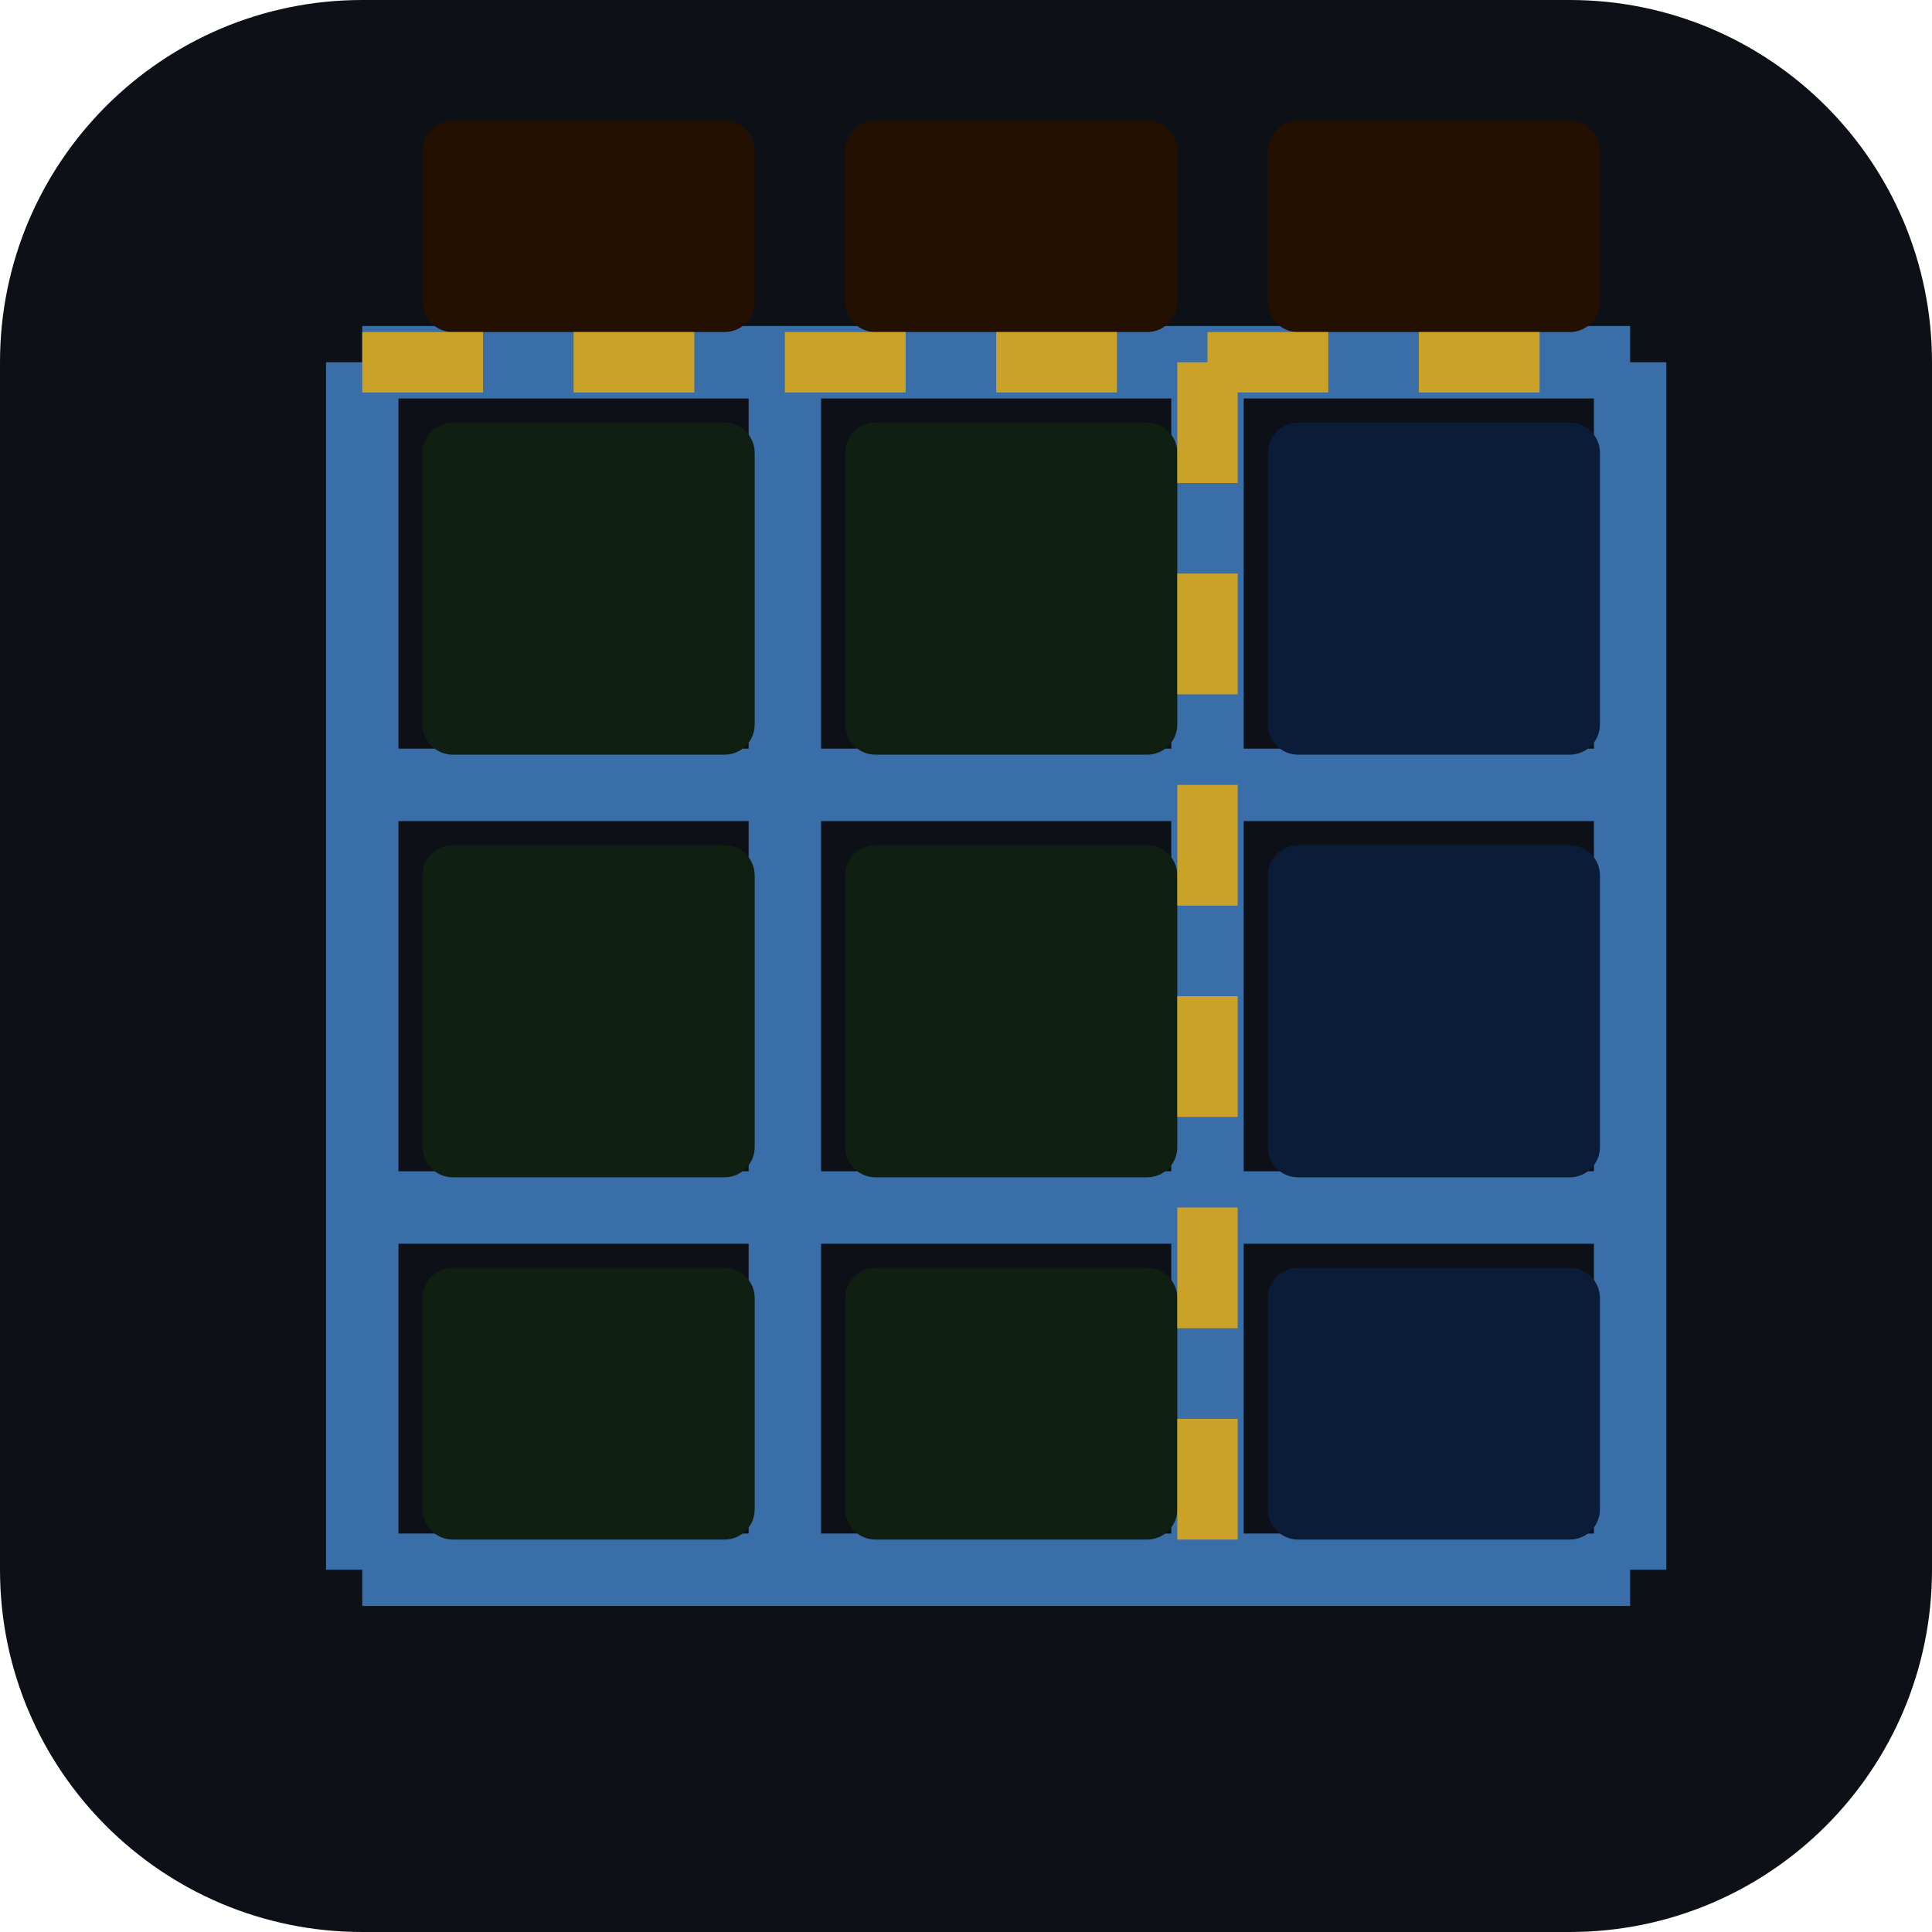
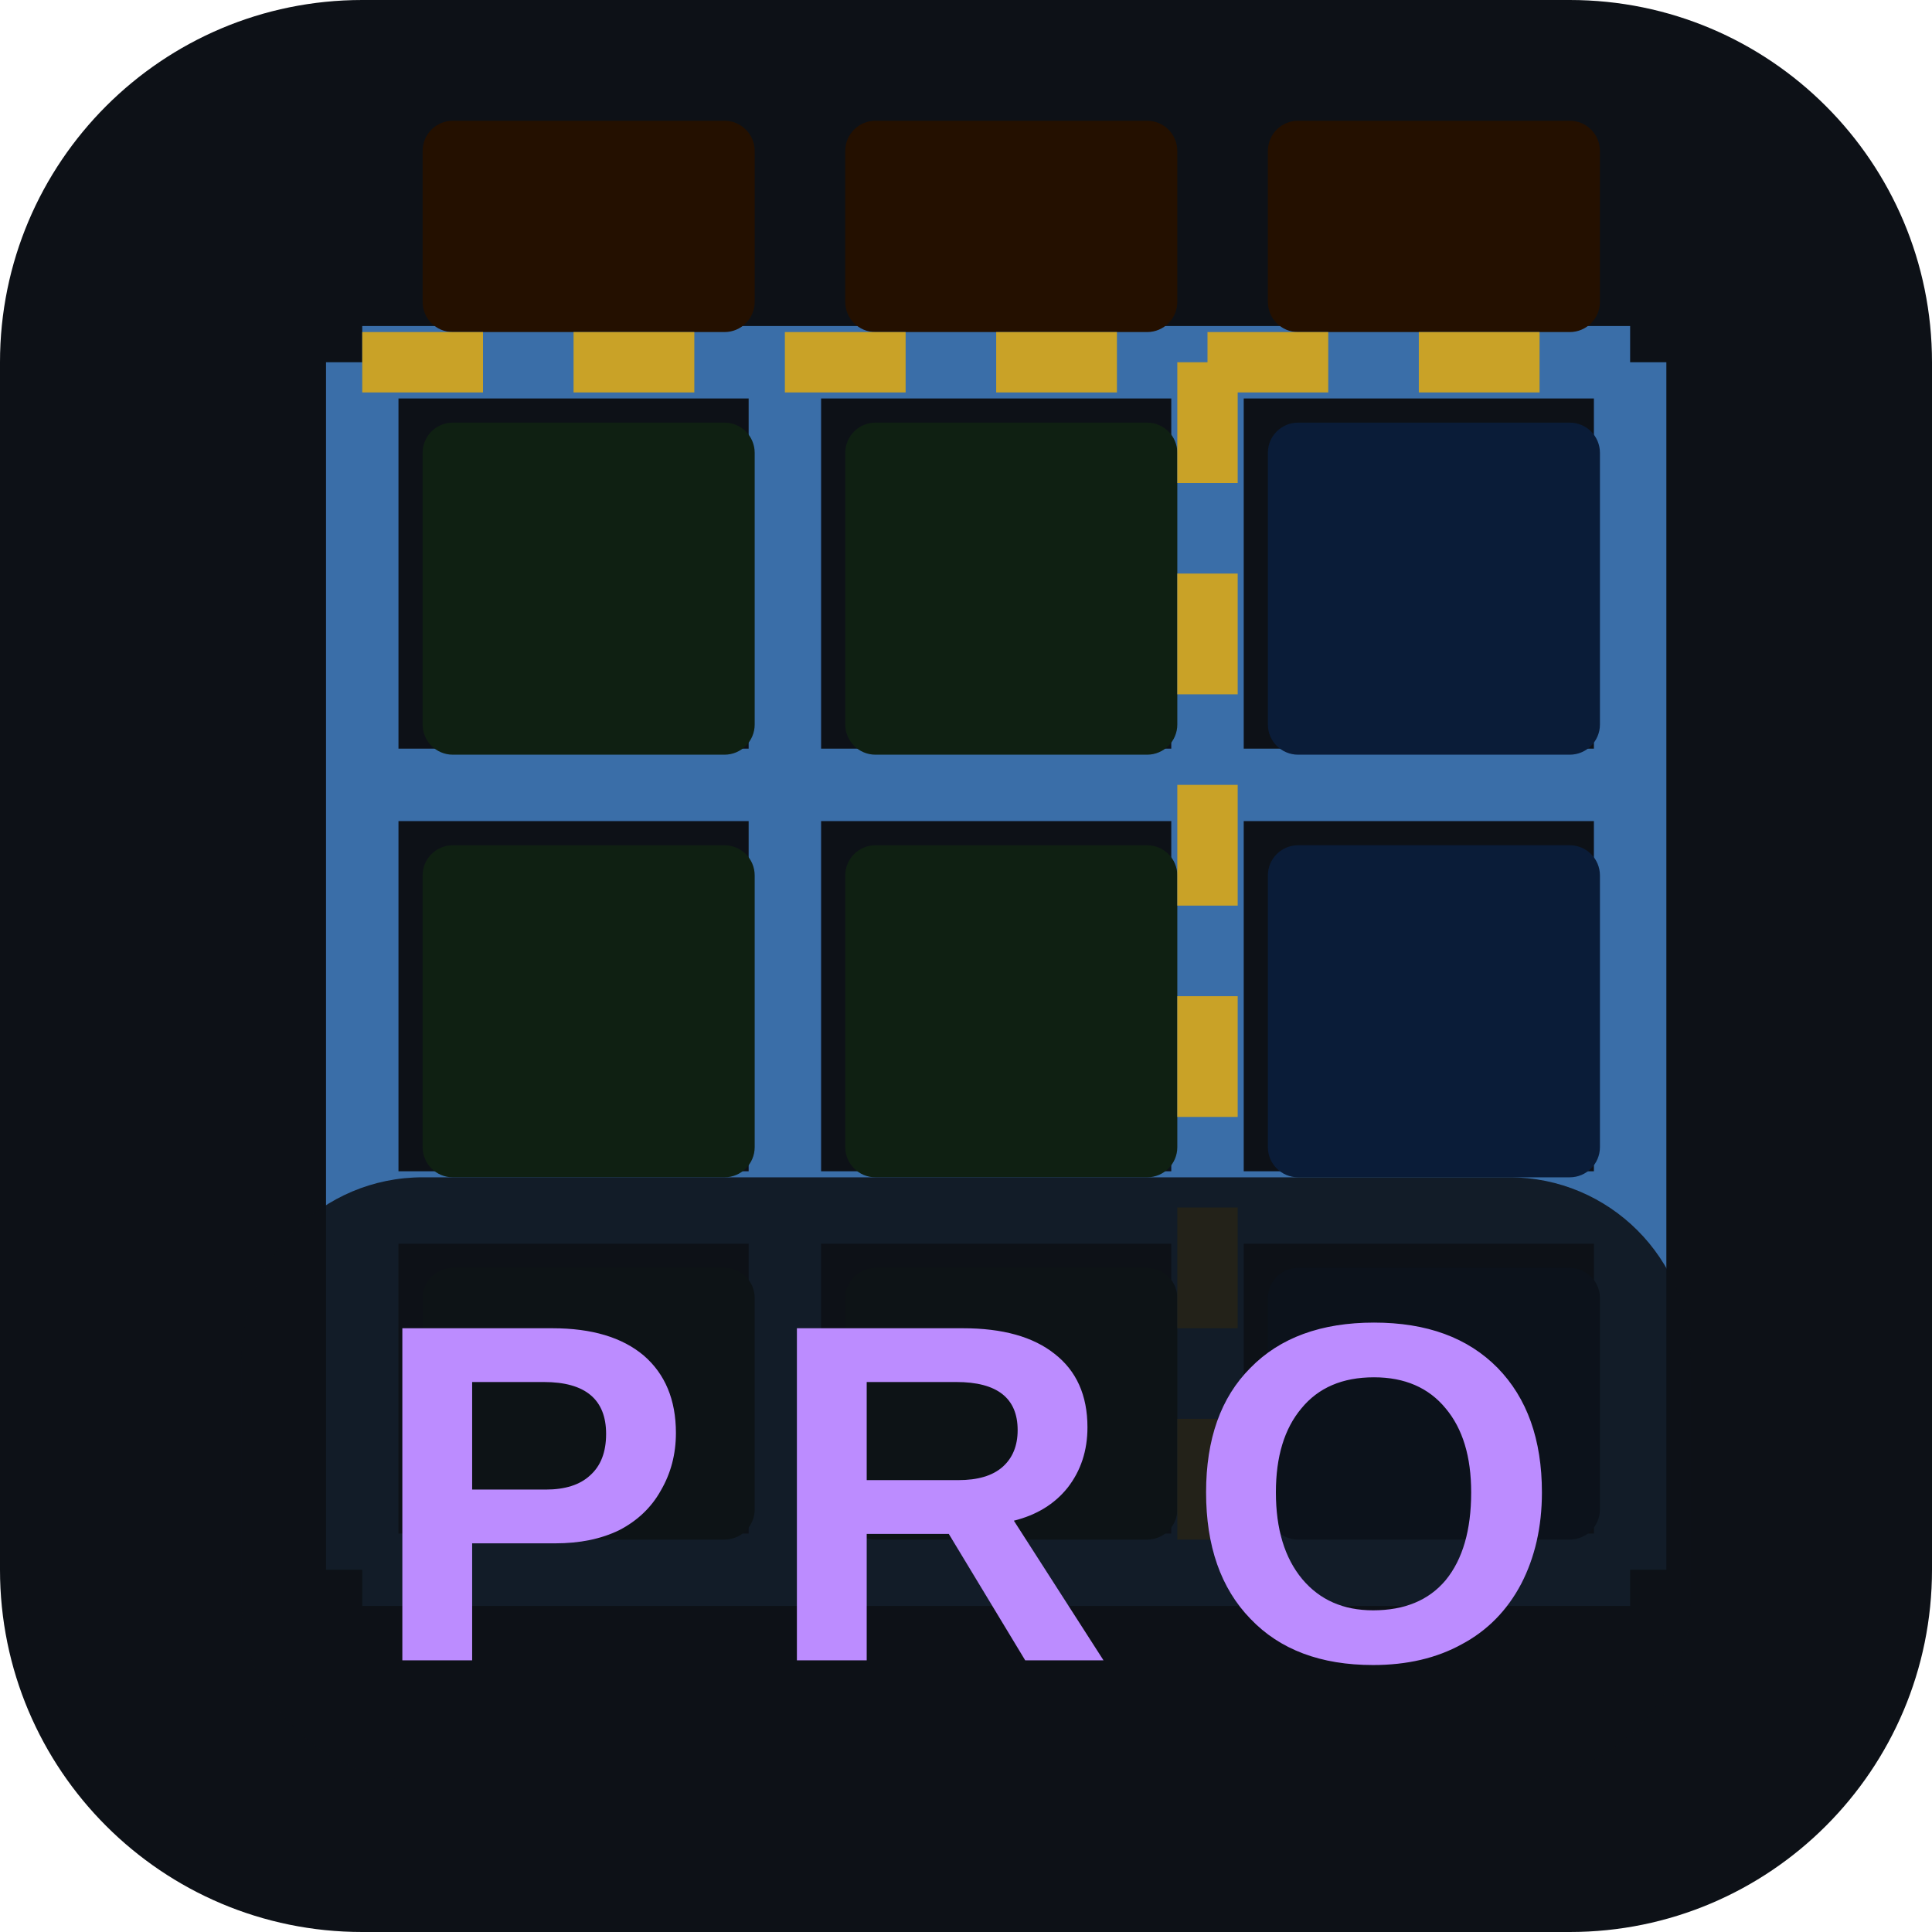
<svg xmlns="http://www.w3.org/2000/svg" viewBox="0 0 32 32">
  <rect width="32" height="32" rx="6" fill="#0d1117" />
  <line x1="6" y1="6" x2="6" y2="26" stroke="#3a6ea8" stroke-width="1.2" />
  <line x1="13" y1="6" x2="13" y2="26" stroke="#3a6ea8" stroke-width="1.2" />
  <line x1="20" y1="6" x2="20" y2="26" stroke="#3a6ea8" stroke-width="1.2" />
  <line x1="27" y1="6" x2="27" y2="26" stroke="#3a6ea8" stroke-width="1.2" />
  <line x1="6" y1="6" x2="27" y2="6" stroke="#3a6ea8" stroke-width="1.2" />
  <line x1="6" y1="13" x2="27" y2="13" stroke="#3a6ea8" stroke-width="1.2" />
  <line x1="6" y1="20" x2="27" y2="20" stroke="#3a6ea8" stroke-width="1.2" />
  <line x1="6" y1="26" x2="27" y2="26" stroke="#3a6ea8" stroke-width="1.2" />
  <rect x="7" y="7" width="5.5" height="5.5" rx="0.5" fill="#0f2012" />
  <rect x="14" y="7" width="5.5" height="5.5" rx="0.5" fill="#0f2012" />
  <rect x="7" y="14" width="5.5" height="5.5" rx="0.5" fill="#0f2012" />
  <rect x="14" y="14" width="5.5" height="5.5" rx="0.5" fill="#0f2012" />
  <rect x="7" y="21" width="5.5" height="4.5" rx="0.5" fill="#0f2012" />
  <rect x="14" y="21" width="5.5" height="4.5" rx="0.5" fill="#0f2012" />
  <rect x="21" y="7" width="5.5" height="5.5" rx="0.5" fill="#0a1c38" />
  <rect x="21" y="14" width="5.5" height="5.5" rx="0.5" fill="#0a1c38" />
  <rect x="21" y="21" width="5.5" height="4.5" rx="0.5" fill="#0a1c38" />
  <rect x="7" y="2" width="5.5" height="3.5" rx="0.5" fill="#241000" />
  <rect x="14" y="2" width="5.5" height="3.5" rx="0.5" fill="#241000" />
  <rect x="21" y="2" width="5.5" height="3.5" rx="0.5" fill="#241000" />
  <line x1="20" y1="6" x2="20" y2="26" stroke="#c9a227" stroke-width="1" stroke-dasharray="2,1.5" />
  <line x1="6" y1="6" x2="27" y2="6" stroke="#c9a227" stroke-width="1" stroke-dasharray="2,1.5" />
+   <rect x="4" y="19.5" width="24" height="10" rx="3" fill="#0d1117" opacity="0.88" />
+   <text x="16" y="27.5" text-anchor="middle" font-family="'Arial Black', 'Impact', Arial, sans-serif" font-size="8" font-weight="900" fill="#bc8cff" letter-spacing="1.2">PRO</text>
</svg>
